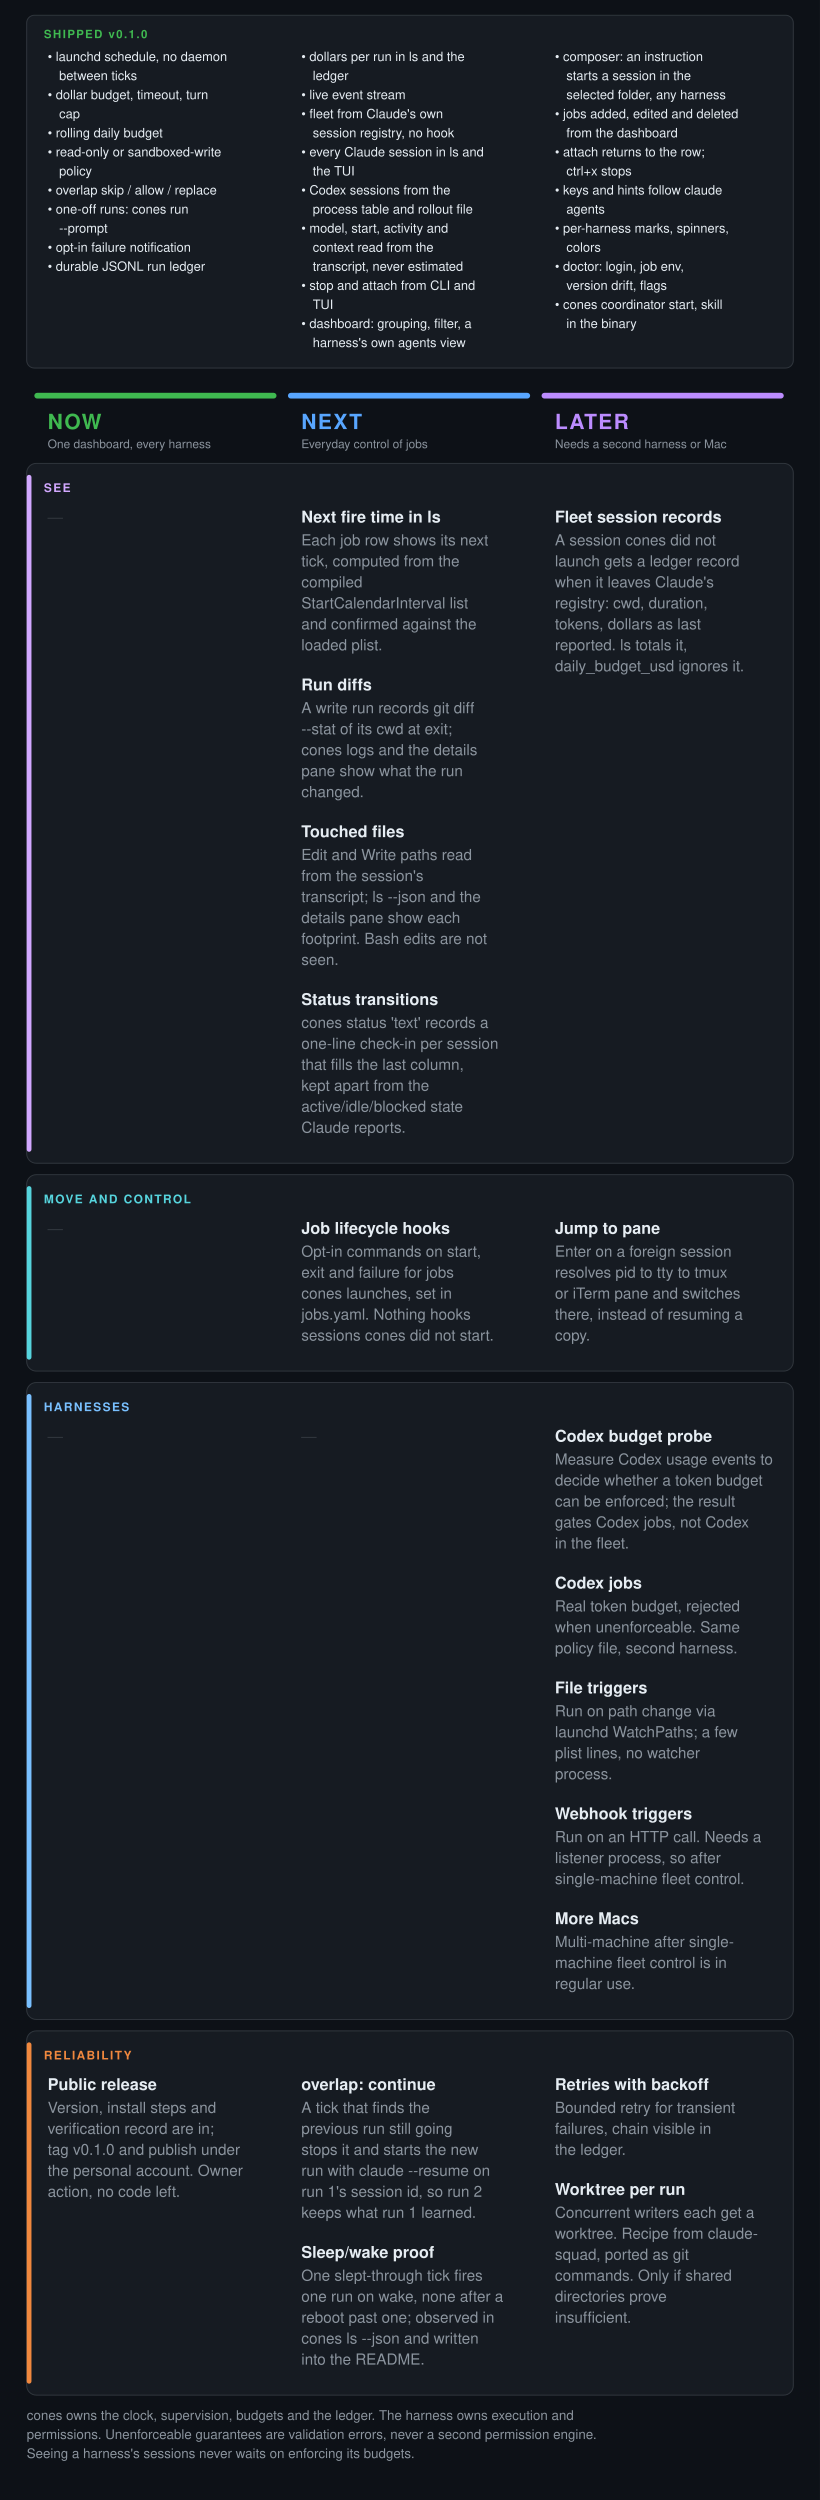
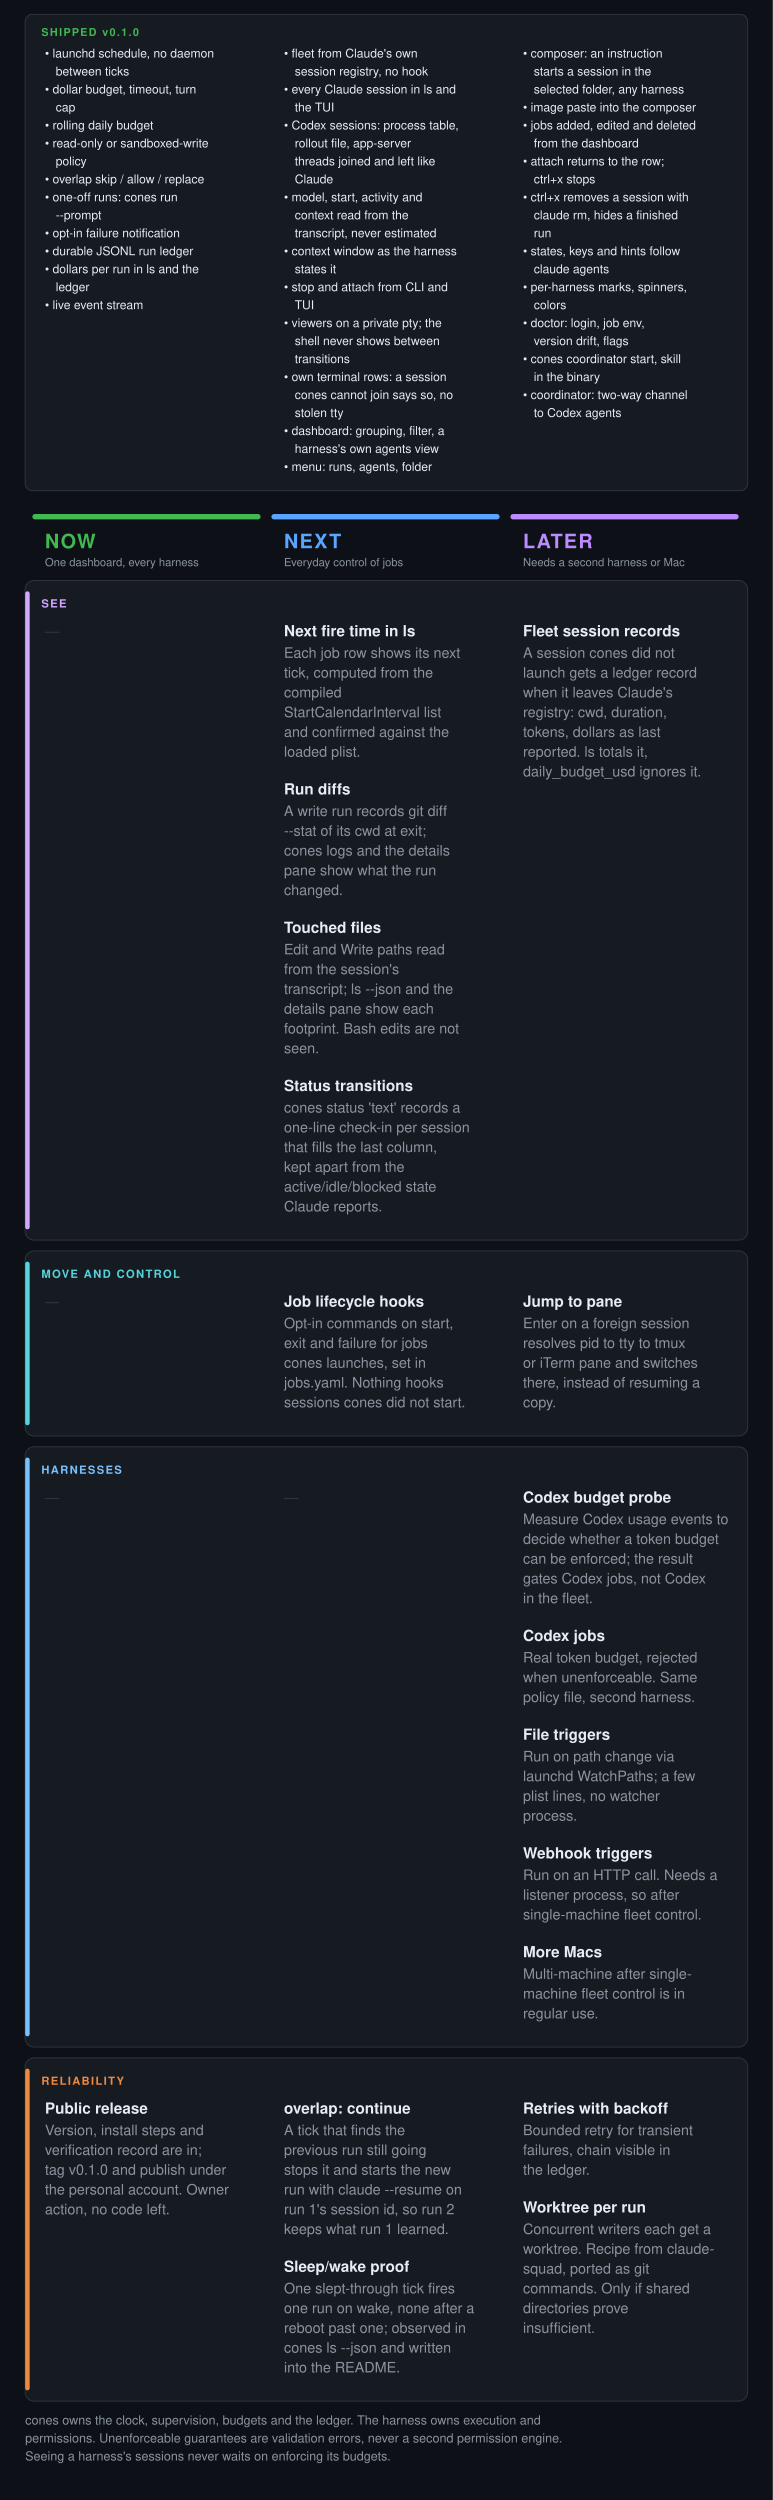
- <svg xmlns="http://www.w3.org/2000/svg" width="860" height="2622" viewBox="0 0 860 2622" font-family="-apple-system,BlinkMacSystemFont,Segoe UI,Helvetica,Arial,sans-serif">
-   <rect width="860" height="2622" fill="#0d1117" />
-   <rect x="28" y="16" width="804" height="370" rx="8" fill="#161b22" stroke="#30363d" />
+ <svg xmlns="http://www.w3.org/2000/svg" width="860" height="2782" viewBox="0 0 860 2782" font-family="-apple-system,BlinkMacSystemFont,Segoe UI,Helvetica,Arial,sans-serif">
+   <rect width="860" height="2782" fill="#0d1117" />
+   <rect x="28" y="16" width="804" height="530" rx="8" fill="#161b22" stroke="#30363d" />
  <text x="46" y="40" font-size="12" fill="#3fb950" font-weight="700" letter-spacing="1.5">SHIPPED  v0.1.0</text>
  <text x="50" y="64" font-size="13.5" fill="#e6edf3">• launchd schedule, no daemon</text>
  <text x="62" y="84" font-size="13.5" fill="#e6edf3">between ticks</text>
  <text x="50" y="104" font-size="13.5" fill="#e6edf3">• dollar budget, timeout, turn</text>
  <text x="62" y="124" font-size="13.5" fill="#e6edf3">cap</text>
  <text x="50" y="144" font-size="13.5" fill="#e6edf3">• rolling daily budget</text>
  <text x="50" y="164" font-size="13.5" fill="#e6edf3">• read-only or sandboxed-write</text>
  <text x="62" y="184" font-size="13.5" fill="#e6edf3">policy</text>
  <text x="50" y="204" font-size="13.5" fill="#e6edf3">• overlap skip / allow / replace</text>
  <text x="50" y="224" font-size="13.5" fill="#e6edf3">• one-off runs: cones run</text>
  <text x="62" y="244" font-size="13.5" fill="#e6edf3">--prompt</text>
  <text x="50" y="264" font-size="13.5" fill="#e6edf3">• opt-in failure notification</text>
  <text x="50" y="284" font-size="13.5" fill="#e6edf3">• durable JSONL run ledger</text>
-   <text x="316" y="64" font-size="13.5" fill="#e6edf3">• dollars per run in ls and the</text>
-   <text x="328" y="84" font-size="13.5" fill="#e6edf3">ledger</text>
-   <text x="316" y="104" font-size="13.5" fill="#e6edf3">• live event stream</text>
-   <text x="316" y="124" font-size="13.5" fill="#e6edf3">• fleet from Claude's own</text>
-   <text x="328" y="144" font-size="13.5" fill="#e6edf3">session registry, no hook</text>
-   <text x="316" y="164" font-size="13.5" fill="#e6edf3">• every Claude session in ls and</text>
-   <text x="328" y="184" font-size="13.5" fill="#e6edf3">the TUI</text>
-   <text x="316" y="204" font-size="13.5" fill="#e6edf3">• Codex sessions from the</text>
-   <text x="328" y="224" font-size="13.5" fill="#e6edf3">process table and rollout file</text>
-   <text x="316" y="244" font-size="13.5" fill="#e6edf3">• model, start, activity and</text>
-   <text x="328" y="264" font-size="13.5" fill="#e6edf3">context read from the</text>
-   <text x="328" y="284" font-size="13.5" fill="#e6edf3">transcript, never estimated</text>
-   <text x="316" y="304" font-size="13.5" fill="#e6edf3">• stop and attach from CLI and</text>
-   <text x="328" y="324" font-size="13.5" fill="#e6edf3">TUI</text>
-   <text x="316" y="344" font-size="13.5" fill="#e6edf3">• dashboard: grouping, filter, a</text>
-   <text x="328" y="364" font-size="13.5" fill="#e6edf3">harness's own agents view</text>
+   <text x="50" y="304" font-size="13.5" fill="#e6edf3">• dollars per run in ls and the</text>
+   <text x="62" y="324" font-size="13.5" fill="#e6edf3">ledger</text>
+   <text x="50" y="344" font-size="13.5" fill="#e6edf3">• live event stream</text>
+   <text x="316" y="64" font-size="13.5" fill="#e6edf3">• fleet from Claude's own</text>
+   <text x="328" y="84" font-size="13.5" fill="#e6edf3">session registry, no hook</text>
+   <text x="316" y="104" font-size="13.5" fill="#e6edf3">• every Claude session in ls and</text>
+   <text x="328" y="124" font-size="13.5" fill="#e6edf3">the TUI</text>
+   <text x="316" y="144" font-size="13.5" fill="#e6edf3">• Codex sessions: process table,</text>
+   <text x="328" y="164" font-size="13.5" fill="#e6edf3">rollout file, app-server</text>
+   <text x="328" y="184" font-size="13.5" fill="#e6edf3">threads joined and left like</text>
+   <text x="328" y="204" font-size="13.5" fill="#e6edf3">Claude</text>
+   <text x="316" y="224" font-size="13.5" fill="#e6edf3">• model, start, activity and</text>
+   <text x="328" y="244" font-size="13.5" fill="#e6edf3">context read from the</text>
+   <text x="328" y="264" font-size="13.5" fill="#e6edf3">transcript, never estimated</text>
+   <text x="316" y="284" font-size="13.5" fill="#e6edf3">• context window as the harness</text>
+   <text x="328" y="304" font-size="13.5" fill="#e6edf3">states it</text>
+   <text x="316" y="324" font-size="13.5" fill="#e6edf3">• stop and attach from CLI and</text>
+   <text x="328" y="344" font-size="13.5" fill="#e6edf3">TUI</text>
+   <text x="316" y="364" font-size="13.5" fill="#e6edf3">• viewers on a private pty; the</text>
+   <text x="328" y="384" font-size="13.5" fill="#e6edf3">shell never shows between</text>
+   <text x="328" y="404" font-size="13.5" fill="#e6edf3">transitions</text>
+   <text x="316" y="424" font-size="13.5" fill="#e6edf3">• own terminal rows: a session</text>
+   <text x="328" y="444" font-size="13.5" fill="#e6edf3">cones cannot join says so, no</text>
+   <text x="328" y="464" font-size="13.5" fill="#e6edf3">stolen tty</text>
+   <text x="316" y="484" font-size="13.5" fill="#e6edf3">• dashboard: grouping, filter, a</text>
+   <text x="328" y="504" font-size="13.5" fill="#e6edf3">harness's own agents view</text>
+   <text x="316" y="524" font-size="13.5" fill="#e6edf3">• menu: runs, agents, folder</text>
  <text x="582" y="64" font-size="13.5" fill="#e6edf3">• composer: an instruction</text>
  <text x="594" y="84" font-size="13.5" fill="#e6edf3">starts a session in the</text>
  <text x="594" y="104" font-size="13.5" fill="#e6edf3">selected folder, any harness</text>
-   <text x="582" y="124" font-size="13.5" fill="#e6edf3">• jobs added, edited and deleted</text>
-   <text x="594" y="144" font-size="13.5" fill="#e6edf3">from the dashboard</text>
-   <text x="582" y="164" font-size="13.5" fill="#e6edf3">• attach returns to the row;</text>
-   <text x="594" y="184" font-size="13.5" fill="#e6edf3">ctrl+x stops</text>
-   <text x="582" y="204" font-size="13.5" fill="#e6edf3">• keys and hints follow claude</text>
-   <text x="594" y="224" font-size="13.5" fill="#e6edf3">agents</text>
-   <text x="582" y="244" font-size="13.5" fill="#e6edf3">• per-harness marks, spinners,</text>
-   <text x="594" y="264" font-size="13.5" fill="#e6edf3">colors</text>
-   <text x="582" y="284" font-size="13.5" fill="#e6edf3">• doctor: login, job env,</text>
-   <text x="594" y="304" font-size="13.5" fill="#e6edf3">version drift, flags</text>
-   <text x="582" y="324" font-size="13.5" fill="#e6edf3">• cones coordinator start, skill</text>
-   <text x="594" y="344" font-size="13.5" fill="#e6edf3">in the binary</text>
-   <rect x="36" y="412" width="254" height="6" rx="3" fill="#3fb950" />
-   <text x="50" y="450" font-size="22" fill="#3fb950" font-weight="800" letter-spacing="1.5">NOW</text>
-   <text x="50" y="470" font-size="12.5" fill="#8b949e">One dashboard, every harness</text>
-   <rect x="302" y="412" width="254" height="6" rx="3" fill="#58a6ff" />
-   <text x="316" y="450" font-size="22" fill="#58a6ff" font-weight="800" letter-spacing="1.5">NEXT</text>
-   <text x="316" y="470" font-size="12.5" fill="#8b949e">Everyday control of jobs</text>
-   <rect x="568" y="412" width="254" height="6" rx="3" fill="#bc8cff" />
-   <text x="582" y="450" font-size="22" fill="#bc8cff" font-weight="800" letter-spacing="1.5">LATER</text>
-   <text x="582" y="470" font-size="12.5" fill="#8b949e">Needs a second harness or Mac</text>
-   <rect x="28" y="486" width="804" height="734" rx="10" fill="#161b22" stroke="#30363d" />
-   <rect x="28" y="498" width="5" height="710" rx="2.5" fill="#d2a8ff" />
-   <text x="46" y="516" font-size="12.5" fill="#d2a8ff" font-weight="700" letter-spacing="1.5">SEE</text>
-   <text x="50" y="548" font-size="16" fill="#30363d">—</text>
-   <text x="316" y="548" font-size="17" fill="#e6edf3" font-weight="700">Next fire time in ls</text>
-   <text x="316" y="572" font-size="16" fill="#8b949e">Each job row shows its next</text>
-   <text x="316" y="594" font-size="16" fill="#8b949e">tick, computed from the</text>
-   <text x="316" y="616" font-size="16" fill="#8b949e">compiled</text>
-   <text x="316" y="638" font-size="16" fill="#8b949e">StartCalendarInterval list</text>
-   <text x="316" y="660" font-size="16" fill="#8b949e">and confirmed against the</text>
-   <text x="316" y="682" font-size="16" fill="#8b949e">loaded plist.</text>
-   <text x="316" y="724" font-size="17" fill="#e6edf3" font-weight="700">Run diffs</text>
-   <text x="316" y="748" font-size="16" fill="#8b949e">A write run records git diff</text>
-   <text x="316" y="770" font-size="16" fill="#8b949e">--stat of its cwd at exit;</text>
-   <text x="316" y="792" font-size="16" fill="#8b949e">cones logs and the details</text>
-   <text x="316" y="814" font-size="16" fill="#8b949e">pane show what the run</text>
-   <text x="316" y="836" font-size="16" fill="#8b949e">changed.</text>
-   <text x="316" y="878" font-size="17" fill="#e6edf3" font-weight="700">Touched files</text>
-   <text x="316" y="902" font-size="16" fill="#8b949e">Edit and Write paths read</text>
-   <text x="316" y="924" font-size="16" fill="#8b949e">from the session's</text>
-   <text x="316" y="946" font-size="16" fill="#8b949e">transcript; ls --json and the</text>
-   <text x="316" y="968" font-size="16" fill="#8b949e">details pane show each</text>
-   <text x="316" y="990" font-size="16" fill="#8b949e">footprint. Bash edits are not</text>
-   <text x="316" y="1012" font-size="16" fill="#8b949e">seen.</text>
-   <text x="316" y="1054" font-size="17" fill="#e6edf3" font-weight="700">Status transitions</text>
-   <text x="316" y="1078" font-size="16" fill="#8b949e">cones status 'text' records a</text>
-   <text x="316" y="1100" font-size="16" fill="#8b949e">one-line check-in per session</text>
-   <text x="316" y="1122" font-size="16" fill="#8b949e">that fills the last column,</text>
-   <text x="316" y="1144" font-size="16" fill="#8b949e">kept apart from the</text>
-   <text x="316" y="1166" font-size="16" fill="#8b949e">active/idle/blocked state</text>
-   <text x="316" y="1188" font-size="16" fill="#8b949e">Claude reports.</text>
-   <text x="582" y="548" font-size="17" fill="#e6edf3" font-weight="700">Fleet session records</text>
-   <text x="582" y="572" font-size="16" fill="#8b949e">A session cones did not</text>
-   <text x="582" y="594" font-size="16" fill="#8b949e">launch gets a ledger record</text>
-   <text x="582" y="616" font-size="16" fill="#8b949e">when it leaves Claude's</text>
-   <text x="582" y="638" font-size="16" fill="#8b949e">registry: cwd, duration,</text>
-   <text x="582" y="660" font-size="16" fill="#8b949e">tokens, dollars as last</text>
-   <text x="582" y="682" font-size="16" fill="#8b949e">reported. ls totals it,</text>
-   <text x="582" y="704" font-size="16" fill="#8b949e">daily_budget_usd ignores it.</text>
-   <rect x="28" y="1232" width="804" height="206" rx="10" fill="#161b22" stroke="#30363d" />
-   <rect x="28" y="1244" width="5" height="182" rx="2.5" fill="#56d4dd" />
-   <text x="46" y="1262" font-size="12.5" fill="#56d4dd" font-weight="700" letter-spacing="1.5">MOVE AND CONTROL</text>
-   <text x="50" y="1294" font-size="16" fill="#30363d">—</text>
-   <text x="316" y="1294" font-size="17" fill="#e6edf3" font-weight="700">Job lifecycle hooks</text>
-   <text x="316" y="1318" font-size="16" fill="#8b949e">Opt-in commands on start,</text>
-   <text x="316" y="1340" font-size="16" fill="#8b949e">exit and failure for jobs</text>
-   <text x="316" y="1362" font-size="16" fill="#8b949e">cones launches, set in</text>
-   <text x="316" y="1384" font-size="16" fill="#8b949e">jobs.yaml. Nothing hooks</text>
-   <text x="316" y="1406" font-size="16" fill="#8b949e">sessions cones did not start.</text>
-   <text x="582" y="1294" font-size="17" fill="#e6edf3" font-weight="700">Jump to pane</text>
-   <text x="582" y="1318" font-size="16" fill="#8b949e">Enter on a foreign session</text>
-   <text x="582" y="1340" font-size="16" fill="#8b949e">resolves pid to tty to tmux</text>
-   <text x="582" y="1362" font-size="16" fill="#8b949e">or iTerm pane and switches</text>
-   <text x="582" y="1384" font-size="16" fill="#8b949e">there, instead of resuming a</text>
-   <text x="582" y="1406" font-size="16" fill="#8b949e">copy.</text>
-   <rect x="28" y="1450" width="804" height="668" rx="10" fill="#161b22" stroke="#30363d" />
-   <rect x="28" y="1462" width="5" height="644" rx="2.5" fill="#79c0ff" />
-   <text x="46" y="1480" font-size="12.5" fill="#79c0ff" font-weight="700" letter-spacing="1.5">HARNESSES</text>
-   <text x="50" y="1512" font-size="16" fill="#30363d">—</text>
-   <text x="316" y="1512" font-size="16" fill="#30363d">—</text>
-   <text x="582" y="1512" font-size="17" fill="#e6edf3" font-weight="700">Codex budget probe</text>
-   <text x="582" y="1536" font-size="16" fill="#8b949e">Measure Codex usage events to</text>
-   <text x="582" y="1558" font-size="16" fill="#8b949e">decide whether a token budget</text>
-   <text x="582" y="1580" font-size="16" fill="#8b949e">can be enforced; the result</text>
-   <text x="582" y="1602" font-size="16" fill="#8b949e">gates Codex jobs, not Codex</text>
-   <text x="582" y="1624" font-size="16" fill="#8b949e">in the fleet.</text>
-   <text x="582" y="1666" font-size="17" fill="#e6edf3" font-weight="700">Codex jobs</text>
-   <text x="582" y="1690" font-size="16" fill="#8b949e">Real token budget, rejected</text>
-   <text x="582" y="1712" font-size="16" fill="#8b949e">when unenforceable. Same</text>
-   <text x="582" y="1734" font-size="16" fill="#8b949e">policy file, second harness.</text>
-   <text x="582" y="1776" font-size="17" fill="#e6edf3" font-weight="700">File triggers</text>
-   <text x="582" y="1800" font-size="16" fill="#8b949e">Run on path change via</text>
-   <text x="582" y="1822" font-size="16" fill="#8b949e">launchd WatchPaths; a few</text>
-   <text x="582" y="1844" font-size="16" fill="#8b949e">plist lines, no watcher</text>
-   <text x="582" y="1866" font-size="16" fill="#8b949e">process.</text>
-   <text x="582" y="1908" font-size="17" fill="#e6edf3" font-weight="700">Webhook triggers</text>
-   <text x="582" y="1932" font-size="16" fill="#8b949e">Run on an HTTP call. Needs a</text>
-   <text x="582" y="1954" font-size="16" fill="#8b949e">listener process, so after</text>
-   <text x="582" y="1976" font-size="16" fill="#8b949e">single-machine fleet control.</text>
-   <text x="582" y="2018" font-size="17" fill="#e6edf3" font-weight="700">More Macs</text>
-   <text x="582" y="2042" font-size="16" fill="#8b949e">Multi-machine after single-</text>
-   <text x="582" y="2064" font-size="16" fill="#8b949e">machine fleet control is in</text>
-   <text x="582" y="2086" font-size="16" fill="#8b949e">regular use.</text>
-   <rect x="28" y="2130" width="804" height="382" rx="10" fill="#161b22" stroke="#30363d" />
-   <rect x="28" y="2142" width="5" height="358" rx="2.5" fill="#f0883e" />
-   <text x="46" y="2160" font-size="12.5" fill="#f0883e" font-weight="700" letter-spacing="1.5">RELIABILITY</text>
-   <text x="50" y="2192" font-size="17" fill="#e6edf3" font-weight="700">Public release</text>
-   <text x="50" y="2216" font-size="16" fill="#8b949e">Version, install steps and</text>
-   <text x="50" y="2238" font-size="16" fill="#8b949e">verification record are in;</text>
-   <text x="50" y="2260" font-size="16" fill="#8b949e">tag v0.1.0 and publish under</text>
-   <text x="50" y="2282" font-size="16" fill="#8b949e">the personal account. Owner</text>
-   <text x="50" y="2304" font-size="16" fill="#8b949e">action, no code left.</text>
-   <text x="316" y="2192" font-size="17" fill="#e6edf3" font-weight="700">overlap: continue</text>
-   <text x="316" y="2216" font-size="16" fill="#8b949e">A tick that finds the</text>
-   <text x="316" y="2238" font-size="16" fill="#8b949e">previous run still going</text>
-   <text x="316" y="2260" font-size="16" fill="#8b949e">stops it and starts the new</text>
-   <text x="316" y="2282" font-size="16" fill="#8b949e">run with claude --resume on</text>
-   <text x="316" y="2304" font-size="16" fill="#8b949e">run 1's session id, so run 2</text>
-   <text x="316" y="2326" font-size="16" fill="#8b949e">keeps what run 1 learned.</text>
-   <text x="316" y="2368" font-size="17" fill="#e6edf3" font-weight="700">Sleep/wake proof</text>
-   <text x="316" y="2392" font-size="16" fill="#8b949e">One slept-through tick fires</text>
-   <text x="316" y="2414" font-size="16" fill="#8b949e">one run on wake, none after a</text>
-   <text x="316" y="2436" font-size="16" fill="#8b949e">reboot past one; observed in</text>
-   <text x="316" y="2458" font-size="16" fill="#8b949e">cones ls --json and written</text>
-   <text x="316" y="2480" font-size="16" fill="#8b949e">into the README.</text>
-   <text x="582" y="2192" font-size="17" fill="#e6edf3" font-weight="700">Retries with backoff</text>
-   <text x="582" y="2216" font-size="16" fill="#8b949e">Bounded retry for transient</text>
-   <text x="582" y="2238" font-size="16" fill="#8b949e">failures, chain visible in</text>
-   <text x="582" y="2260" font-size="16" fill="#8b949e">the ledger.</text>
-   <text x="582" y="2302" font-size="17" fill="#e6edf3" font-weight="700">Worktree per run</text>
-   <text x="582" y="2326" font-size="16" fill="#8b949e">Concurrent writers each get a</text>
-   <text x="582" y="2348" font-size="16" fill="#8b949e">worktree. Recipe from claude-</text>
-   <text x="582" y="2370" font-size="16" fill="#8b949e">squad, ported as git</text>
-   <text x="582" y="2392" font-size="16" fill="#8b949e">commands. Only if shared</text>
-   <text x="582" y="2414" font-size="16" fill="#8b949e">directories prove</text>
-   <text x="582" y="2436" font-size="16" fill="#8b949e">insufficient.</text>
-   <text x="28" y="2538" font-size="14" fill="#8b949e">cones owns the clock, supervision, budgets and the ledger. The harness owns execution and</text>
-   <text x="28" y="2558" font-size="14" fill="#8b949e">permissions. Unenforceable guarantees are validation errors, never a second permission engine.</text>
-   <text x="28" y="2578" font-size="14" fill="#8b949e">Seeing a harness's sessions never waits on enforcing its budgets.</text>
+   <text x="582" y="124" font-size="13.5" fill="#e6edf3">• image paste into the composer</text>
+   <text x="582" y="144" font-size="13.5" fill="#e6edf3">• jobs added, edited and deleted</text>
+   <text x="594" y="164" font-size="13.5" fill="#e6edf3">from the dashboard</text>
+   <text x="582" y="184" font-size="13.5" fill="#e6edf3">• attach returns to the row;</text>
+   <text x="594" y="204" font-size="13.5" fill="#e6edf3">ctrl+x stops</text>
+   <text x="582" y="224" font-size="13.5" fill="#e6edf3">• ctrl+x removes a session with</text>
+   <text x="594" y="244" font-size="13.5" fill="#e6edf3">claude rm, hides a finished</text>
+   <text x="594" y="264" font-size="13.5" fill="#e6edf3">run</text>
+   <text x="582" y="284" font-size="13.5" fill="#e6edf3">• states, keys and hints follow</text>
+   <text x="594" y="304" font-size="13.5" fill="#e6edf3">claude agents</text>
+   <text x="582" y="324" font-size="13.5" fill="#e6edf3">• per-harness marks, spinners,</text>
+   <text x="594" y="344" font-size="13.5" fill="#e6edf3">colors</text>
+   <text x="582" y="364" font-size="13.5" fill="#e6edf3">• doctor: login, job env,</text>
+   <text x="594" y="384" font-size="13.5" fill="#e6edf3">version drift, flags</text>
+   <text x="582" y="404" font-size="13.5" fill="#e6edf3">• cones coordinator start, skill</text>
+   <text x="594" y="424" font-size="13.5" fill="#e6edf3">in the binary</text>
+   <text x="582" y="444" font-size="13.5" fill="#e6edf3">• coordinator: two-way channel</text>
+   <text x="594" y="464" font-size="13.5" fill="#e6edf3">to Codex agents</text>
+   <rect x="36" y="572" width="254" height="6" rx="3" fill="#3fb950" />
+   <text x="50" y="610" font-size="22" fill="#3fb950" font-weight="800" letter-spacing="1.5">NOW</text>
+   <text x="50" y="630" font-size="12.5" fill="#8b949e">One dashboard, every harness</text>
+   <rect x="302" y="572" width="254" height="6" rx="3" fill="#58a6ff" />
+   <text x="316" y="610" font-size="22" fill="#58a6ff" font-weight="800" letter-spacing="1.5">NEXT</text>
+   <text x="316" y="630" font-size="12.5" fill="#8b949e">Everyday control of jobs</text>
+   <rect x="568" y="572" width="254" height="6" rx="3" fill="#bc8cff" />
+   <text x="582" y="610" font-size="22" fill="#bc8cff" font-weight="800" letter-spacing="1.5">LATER</text>
+   <text x="582" y="630" font-size="12.5" fill="#8b949e">Needs a second harness or Mac</text>
+   <rect x="28" y="646" width="804" height="734" rx="10" fill="#161b22" stroke="#30363d" />
+   <rect x="28" y="658" width="5" height="710" rx="2.5" fill="#d2a8ff" />
+   <text x="46" y="676" font-size="12.5" fill="#d2a8ff" font-weight="700" letter-spacing="1.5">SEE</text>
+   <text x="50" y="708" font-size="16" fill="#30363d">—</text>
+   <text x="316" y="708" font-size="17" fill="#e6edf3" font-weight="700">Next fire time in ls</text>
+   <text x="316" y="732" font-size="16" fill="#8b949e">Each job row shows its next</text>
+   <text x="316" y="754" font-size="16" fill="#8b949e">tick, computed from the</text>
+   <text x="316" y="776" font-size="16" fill="#8b949e">compiled</text>
+   <text x="316" y="798" font-size="16" fill="#8b949e">StartCalendarInterval list</text>
+   <text x="316" y="820" font-size="16" fill="#8b949e">and confirmed against the</text>
+   <text x="316" y="842" font-size="16" fill="#8b949e">loaded plist.</text>
+   <text x="316" y="884" font-size="17" fill="#e6edf3" font-weight="700">Run diffs</text>
+   <text x="316" y="908" font-size="16" fill="#8b949e">A write run records git diff</text>
+   <text x="316" y="930" font-size="16" fill="#8b949e">--stat of its cwd at exit;</text>
+   <text x="316" y="952" font-size="16" fill="#8b949e">cones logs and the details</text>
+   <text x="316" y="974" font-size="16" fill="#8b949e">pane show what the run</text>
+   <text x="316" y="996" font-size="16" fill="#8b949e">changed.</text>
+   <text x="316" y="1038" font-size="17" fill="#e6edf3" font-weight="700">Touched files</text>
+   <text x="316" y="1062" font-size="16" fill="#8b949e">Edit and Write paths read</text>
+   <text x="316" y="1084" font-size="16" fill="#8b949e">from the session's</text>
+   <text x="316" y="1106" font-size="16" fill="#8b949e">transcript; ls --json and the</text>
+   <text x="316" y="1128" font-size="16" fill="#8b949e">details pane show each</text>
+   <text x="316" y="1150" font-size="16" fill="#8b949e">footprint. Bash edits are not</text>
+   <text x="316" y="1172" font-size="16" fill="#8b949e">seen.</text>
+   <text x="316" y="1214" font-size="17" fill="#e6edf3" font-weight="700">Status transitions</text>
+   <text x="316" y="1238" font-size="16" fill="#8b949e">cones status 'text' records a</text>
+   <text x="316" y="1260" font-size="16" fill="#8b949e">one-line check-in per session</text>
+   <text x="316" y="1282" font-size="16" fill="#8b949e">that fills the last column,</text>
+   <text x="316" y="1304" font-size="16" fill="#8b949e">kept apart from the</text>
+   <text x="316" y="1326" font-size="16" fill="#8b949e">active/idle/blocked state</text>
+   <text x="316" y="1348" font-size="16" fill="#8b949e">Claude reports.</text>
+   <text x="582" y="708" font-size="17" fill="#e6edf3" font-weight="700">Fleet session records</text>
+   <text x="582" y="732" font-size="16" fill="#8b949e">A session cones did not</text>
+   <text x="582" y="754" font-size="16" fill="#8b949e">launch gets a ledger record</text>
+   <text x="582" y="776" font-size="16" fill="#8b949e">when it leaves Claude's</text>
+   <text x="582" y="798" font-size="16" fill="#8b949e">registry: cwd, duration,</text>
+   <text x="582" y="820" font-size="16" fill="#8b949e">tokens, dollars as last</text>
+   <text x="582" y="842" font-size="16" fill="#8b949e">reported. ls totals it,</text>
+   <text x="582" y="864" font-size="16" fill="#8b949e">daily_budget_usd ignores it.</text>
+   <rect x="28" y="1392" width="804" height="206" rx="10" fill="#161b22" stroke="#30363d" />
+   <rect x="28" y="1404" width="5" height="182" rx="2.5" fill="#56d4dd" />
+   <text x="46" y="1422" font-size="12.5" fill="#56d4dd" font-weight="700" letter-spacing="1.5">MOVE AND CONTROL</text>
+   <text x="50" y="1454" font-size="16" fill="#30363d">—</text>
+   <text x="316" y="1454" font-size="17" fill="#e6edf3" font-weight="700">Job lifecycle hooks</text>
+   <text x="316" y="1478" font-size="16" fill="#8b949e">Opt-in commands on start,</text>
+   <text x="316" y="1500" font-size="16" fill="#8b949e">exit and failure for jobs</text>
+   <text x="316" y="1522" font-size="16" fill="#8b949e">cones launches, set in</text>
+   <text x="316" y="1544" font-size="16" fill="#8b949e">jobs.yaml. Nothing hooks</text>
+   <text x="316" y="1566" font-size="16" fill="#8b949e">sessions cones did not start.</text>
+   <text x="582" y="1454" font-size="17" fill="#e6edf3" font-weight="700">Jump to pane</text>
+   <text x="582" y="1478" font-size="16" fill="#8b949e">Enter on a foreign session</text>
+   <text x="582" y="1500" font-size="16" fill="#8b949e">resolves pid to tty to tmux</text>
+   <text x="582" y="1522" font-size="16" fill="#8b949e">or iTerm pane and switches</text>
+   <text x="582" y="1544" font-size="16" fill="#8b949e">there, instead of resuming a</text>
+   <text x="582" y="1566" font-size="16" fill="#8b949e">copy.</text>
+   <rect x="28" y="1610" width="804" height="668" rx="10" fill="#161b22" stroke="#30363d" />
+   <rect x="28" y="1622" width="5" height="644" rx="2.5" fill="#79c0ff" />
+   <text x="46" y="1640" font-size="12.5" fill="#79c0ff" font-weight="700" letter-spacing="1.5">HARNESSES</text>
+   <text x="50" y="1672" font-size="16" fill="#30363d">—</text>
+   <text x="316" y="1672" font-size="16" fill="#30363d">—</text>
+   <text x="582" y="1672" font-size="17" fill="#e6edf3" font-weight="700">Codex budget probe</text>
+   <text x="582" y="1696" font-size="16" fill="#8b949e">Measure Codex usage events to</text>
+   <text x="582" y="1718" font-size="16" fill="#8b949e">decide whether a token budget</text>
+   <text x="582" y="1740" font-size="16" fill="#8b949e">can be enforced; the result</text>
+   <text x="582" y="1762" font-size="16" fill="#8b949e">gates Codex jobs, not Codex</text>
+   <text x="582" y="1784" font-size="16" fill="#8b949e">in the fleet.</text>
+   <text x="582" y="1826" font-size="17" fill="#e6edf3" font-weight="700">Codex jobs</text>
+   <text x="582" y="1850" font-size="16" fill="#8b949e">Real token budget, rejected</text>
+   <text x="582" y="1872" font-size="16" fill="#8b949e">when unenforceable. Same</text>
+   <text x="582" y="1894" font-size="16" fill="#8b949e">policy file, second harness.</text>
+   <text x="582" y="1936" font-size="17" fill="#e6edf3" font-weight="700">File triggers</text>
+   <text x="582" y="1960" font-size="16" fill="#8b949e">Run on path change via</text>
+   <text x="582" y="1982" font-size="16" fill="#8b949e">launchd WatchPaths; a few</text>
+   <text x="582" y="2004" font-size="16" fill="#8b949e">plist lines, no watcher</text>
+   <text x="582" y="2026" font-size="16" fill="#8b949e">process.</text>
+   <text x="582" y="2068" font-size="17" fill="#e6edf3" font-weight="700">Webhook triggers</text>
+   <text x="582" y="2092" font-size="16" fill="#8b949e">Run on an HTTP call. Needs a</text>
+   <text x="582" y="2114" font-size="16" fill="#8b949e">listener process, so after</text>
+   <text x="582" y="2136" font-size="16" fill="#8b949e">single-machine fleet control.</text>
+   <text x="582" y="2178" font-size="17" fill="#e6edf3" font-weight="700">More Macs</text>
+   <text x="582" y="2202" font-size="16" fill="#8b949e">Multi-machine after single-</text>
+   <text x="582" y="2224" font-size="16" fill="#8b949e">machine fleet control is in</text>
+   <text x="582" y="2246" font-size="16" fill="#8b949e">regular use.</text>
+   <rect x="28" y="2290" width="804" height="382" rx="10" fill="#161b22" stroke="#30363d" />
+   <rect x="28" y="2302" width="5" height="358" rx="2.5" fill="#f0883e" />
+   <text x="46" y="2320" font-size="12.5" fill="#f0883e" font-weight="700" letter-spacing="1.5">RELIABILITY</text>
+   <text x="50" y="2352" font-size="17" fill="#e6edf3" font-weight="700">Public release</text>
+   <text x="50" y="2376" font-size="16" fill="#8b949e">Version, install steps and</text>
+   <text x="50" y="2398" font-size="16" fill="#8b949e">verification record are in;</text>
+   <text x="50" y="2420" font-size="16" fill="#8b949e">tag v0.1.0 and publish under</text>
+   <text x="50" y="2442" font-size="16" fill="#8b949e">the personal account. Owner</text>
+   <text x="50" y="2464" font-size="16" fill="#8b949e">action, no code left.</text>
+   <text x="316" y="2352" font-size="17" fill="#e6edf3" font-weight="700">overlap: continue</text>
+   <text x="316" y="2376" font-size="16" fill="#8b949e">A tick that finds the</text>
+   <text x="316" y="2398" font-size="16" fill="#8b949e">previous run still going</text>
+   <text x="316" y="2420" font-size="16" fill="#8b949e">stops it and starts the new</text>
+   <text x="316" y="2442" font-size="16" fill="#8b949e">run with claude --resume on</text>
+   <text x="316" y="2464" font-size="16" fill="#8b949e">run 1's session id, so run 2</text>
+   <text x="316" y="2486" font-size="16" fill="#8b949e">keeps what run 1 learned.</text>
+   <text x="316" y="2528" font-size="17" fill="#e6edf3" font-weight="700">Sleep/wake proof</text>
+   <text x="316" y="2552" font-size="16" fill="#8b949e">One slept-through tick fires</text>
+   <text x="316" y="2574" font-size="16" fill="#8b949e">one run on wake, none after a</text>
+   <text x="316" y="2596" font-size="16" fill="#8b949e">reboot past one; observed in</text>
+   <text x="316" y="2618" font-size="16" fill="#8b949e">cones ls --json and written</text>
+   <text x="316" y="2640" font-size="16" fill="#8b949e">into the README.</text>
+   <text x="582" y="2352" font-size="17" fill="#e6edf3" font-weight="700">Retries with backoff</text>
+   <text x="582" y="2376" font-size="16" fill="#8b949e">Bounded retry for transient</text>
+   <text x="582" y="2398" font-size="16" fill="#8b949e">failures, chain visible in</text>
+   <text x="582" y="2420" font-size="16" fill="#8b949e">the ledger.</text>
+   <text x="582" y="2462" font-size="17" fill="#e6edf3" font-weight="700">Worktree per run</text>
+   <text x="582" y="2486" font-size="16" fill="#8b949e">Concurrent writers each get a</text>
+   <text x="582" y="2508" font-size="16" fill="#8b949e">worktree. Recipe from claude-</text>
+   <text x="582" y="2530" font-size="16" fill="#8b949e">squad, ported as git</text>
+   <text x="582" y="2552" font-size="16" fill="#8b949e">commands. Only if shared</text>
+   <text x="582" y="2574" font-size="16" fill="#8b949e">directories prove</text>
+   <text x="582" y="2596" font-size="16" fill="#8b949e">insufficient.</text>
+   <text x="28" y="2698" font-size="14" fill="#8b949e">cones owns the clock, supervision, budgets and the ledger. The harness owns execution and</text>
+   <text x="28" y="2718" font-size="14" fill="#8b949e">permissions. Unenforceable guarantees are validation errors, never a second permission engine.</text>
+   <text x="28" y="2738" font-size="14" fill="#8b949e">Seeing a harness's sessions never waits on enforcing its budgets.</text>
</svg>
